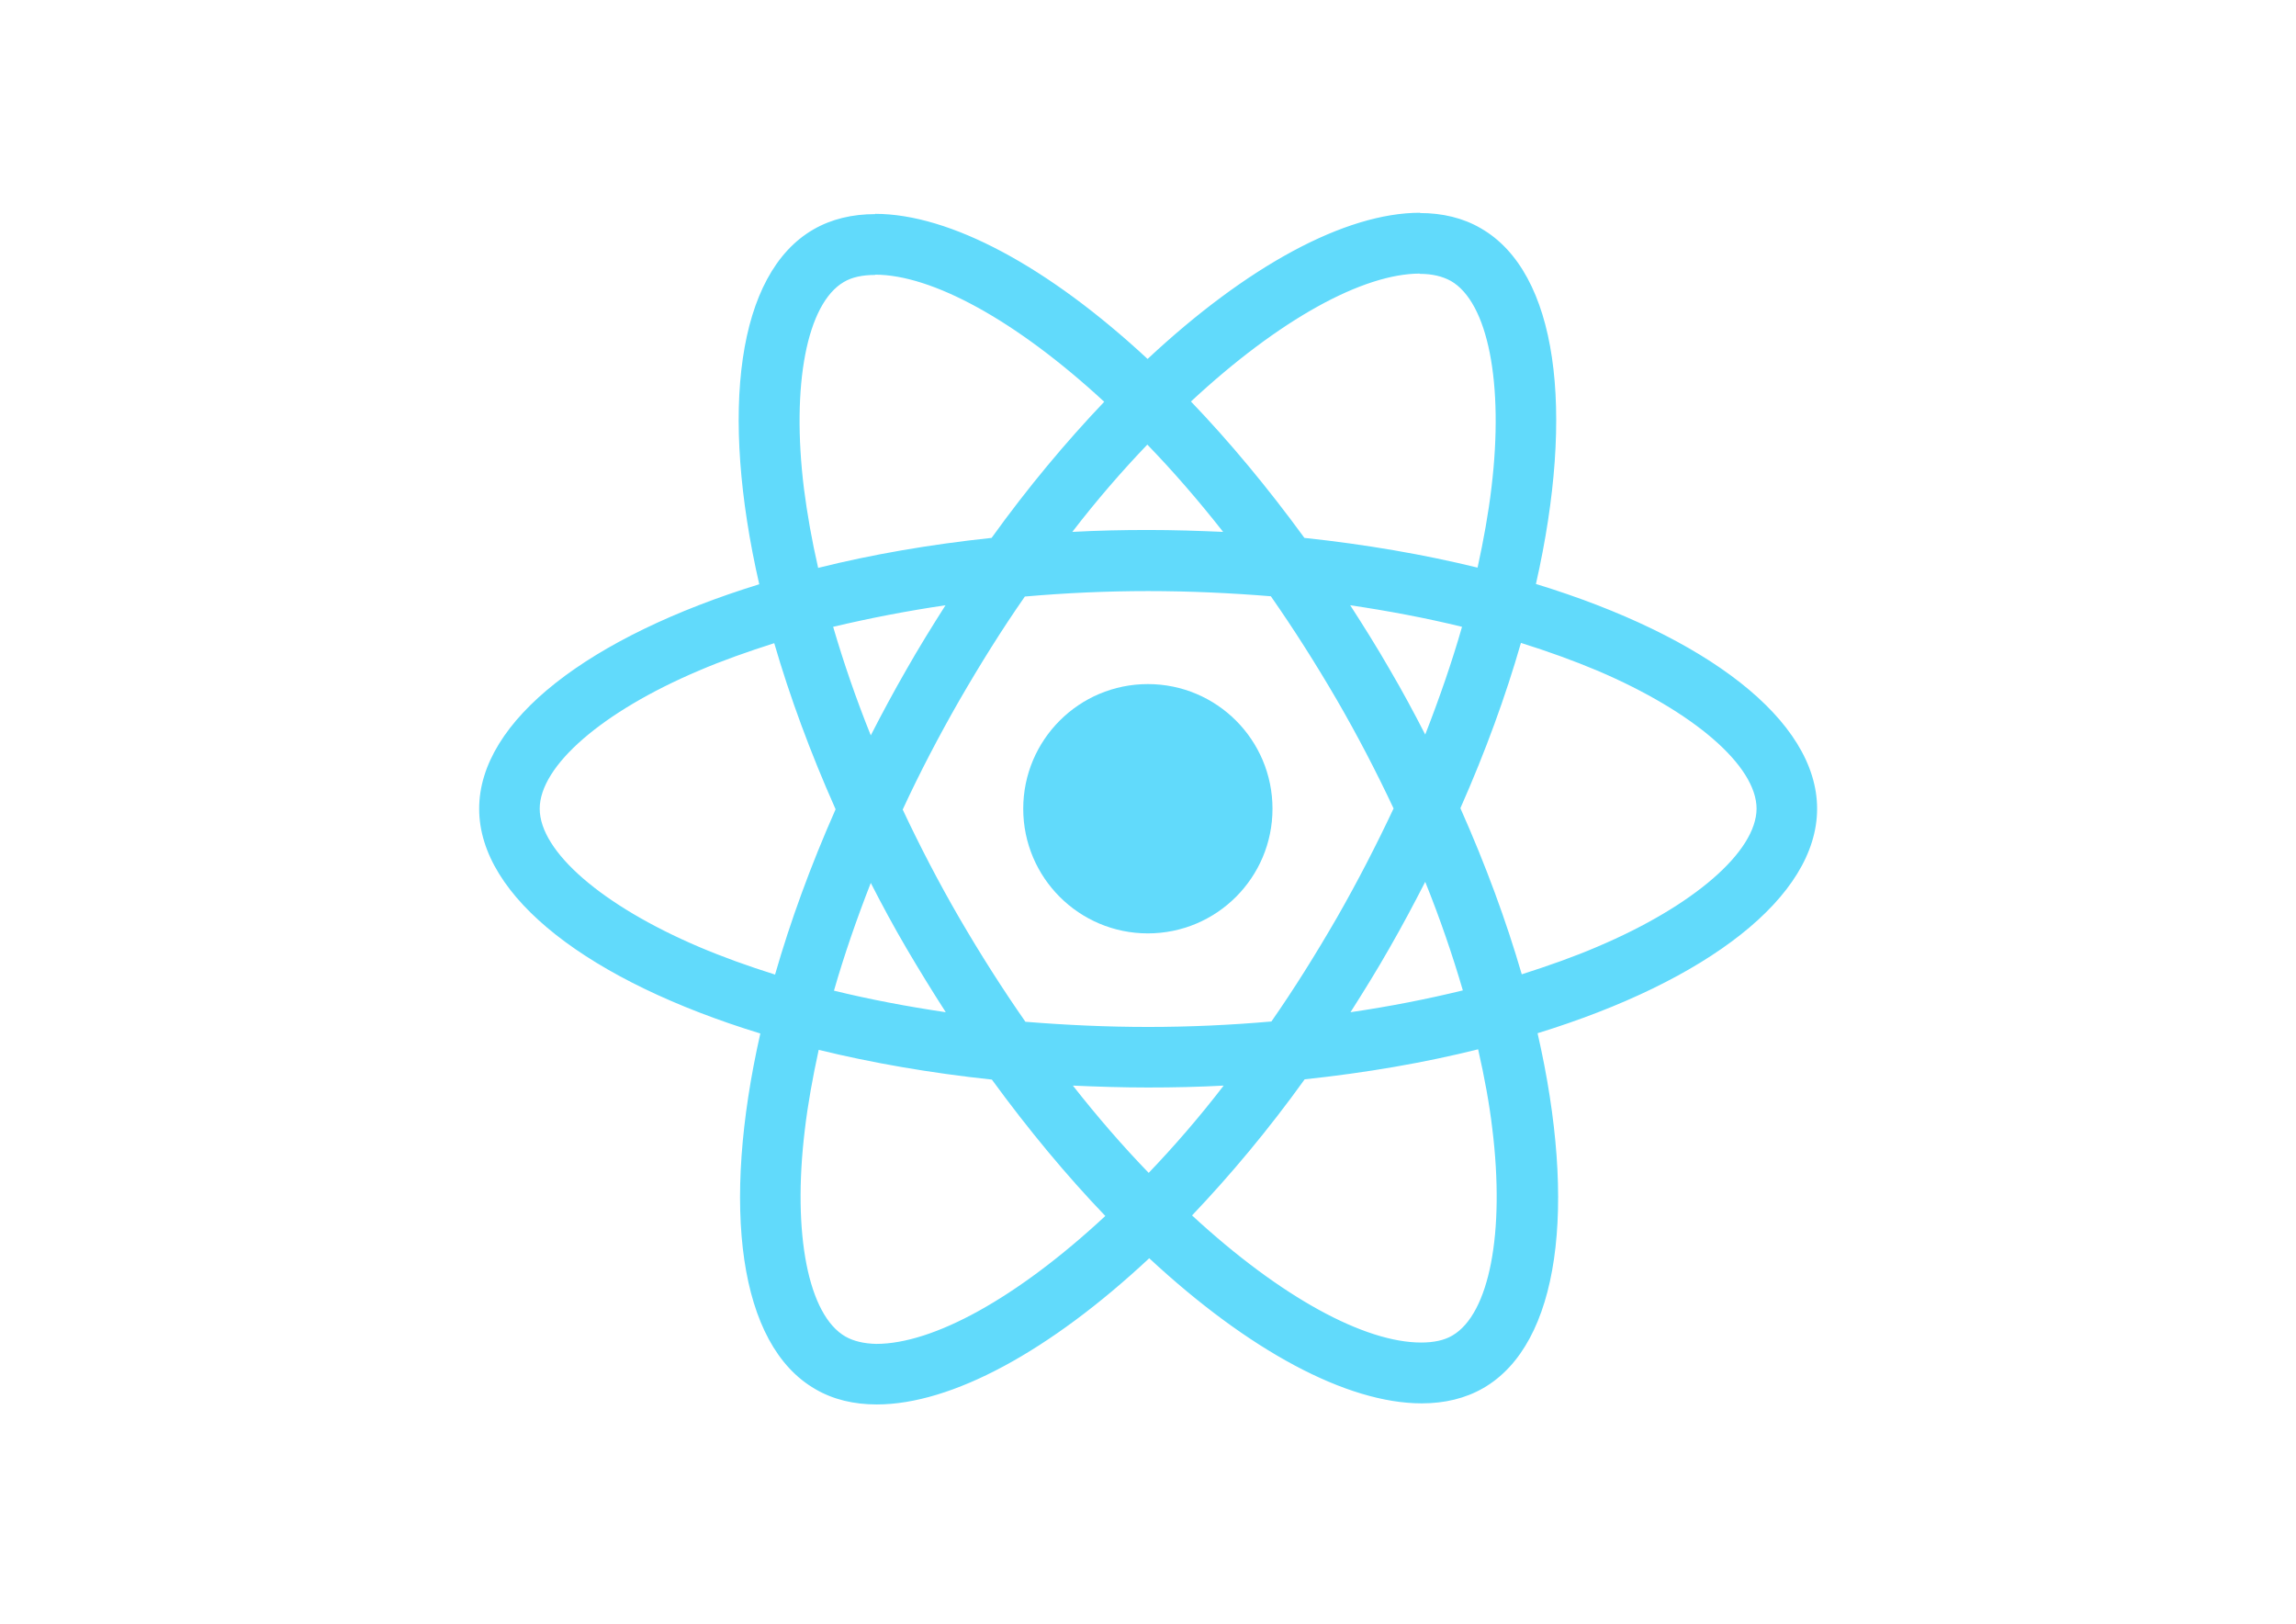
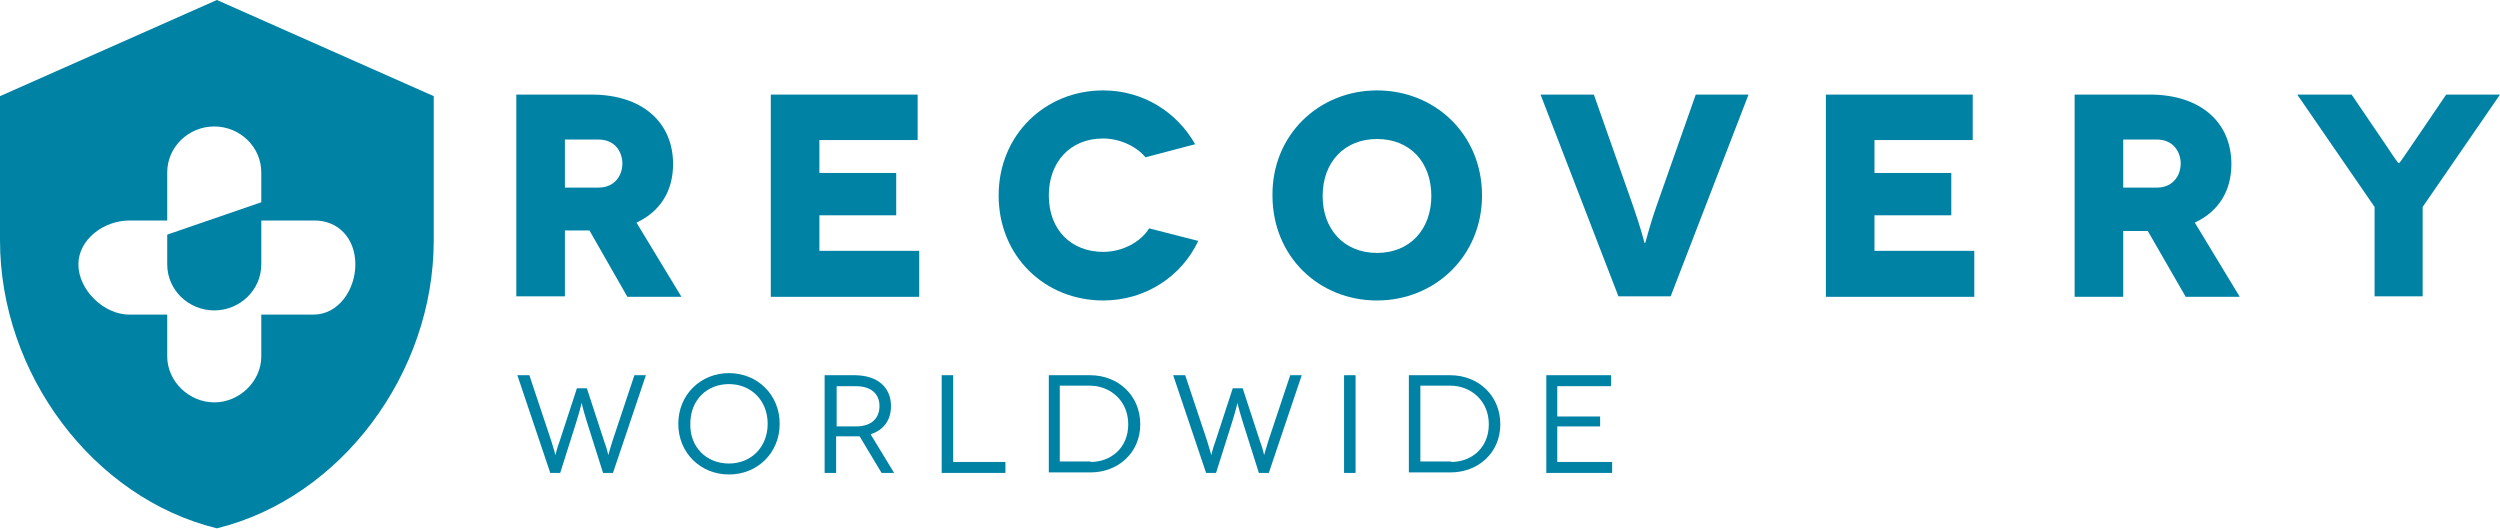
- <svg xmlns="http://www.w3.org/2000/svg" viewBox="0 0 841.9 595.3">
-   <g fill="#61DAFB">
-     <path d="M666.3 296.5c0-32.5-40.7-63.3-103.1-82.4 14.4-63.6 8-114.2-20.2-130.4-6.5-3.8-14.1-5.6-22.4-5.6v22.3c4.6 0 8.3.9 11.4 2.6 13.6 7.8 19.5 37.5 14.9 75.7-1.1 9.4-2.9 19.3-5.1 29.4-19.6-4.8-41-8.5-63.5-10.9-13.5-18.5-27.5-35.3-41.6-50 32.6-30.3 63.2-46.9 84-46.9V78c-27.5 0-63.5 19.6-99.9 53.6-36.4-33.8-72.4-53.2-99.9-53.2v22.3c20.7 0 51.4 16.5 84 46.6-14 14.7-28 31.4-41.3 49.9-22.6 2.4-44 6.1-63.6 11-2.3-10-4-19.7-5.2-29-4.7-38.2 1.1-67.9 14.6-75.8 3-1.8 6.9-2.6 11.5-2.6V78.5c-8.4 0-16 1.8-22.6 5.6-28.1 16.2-34.4 66.7-19.9 130.1-62.2 19.2-102.7 49.9-102.7 82.3 0 32.5 40.7 63.3 103.1 82.4-14.4 63.6-8 114.2 20.2 130.4 6.5 3.8 14.1 5.6 22.5 5.6 27.5 0 63.5-19.6 99.9-53.6 36.4 33.8 72.4 53.2 99.9 53.2 8.4 0 16-1.8 22.6-5.6 28.1-16.2 34.4-66.7 19.9-130.1 62-19.1 102.5-49.9 102.5-82.3zm-130.2-66.7c-3.7 12.9-8.3 26.2-13.5 39.5-4.1-8-8.4-16-13.1-24-4.6-8-9.5-15.8-14.4-23.4 14.2 2.1 27.9 4.7 41 7.9zm-45.8 106.5c-7.8 13.5-15.8 26.3-24.1 38.2-14.9 1.3-30 2-45.2 2-15.1 0-30.2-.7-45-1.9-8.3-11.9-16.4-24.6-24.2-38-7.6-13.1-14.5-26.4-20.8-39.8 6.2-13.4 13.2-26.8 20.7-39.9 7.8-13.5 15.8-26.3 24.1-38.2 14.9-1.3 30-2 45.2-2 15.1 0 30.2.7 45 1.9 8.3 11.9 16.4 24.6 24.2 38 7.6 13.1 14.5 26.4 20.8 39.8-6.3 13.4-13.2 26.8-20.7 39.9zm32.3-13c5.4 13.4 10 26.8 13.8 39.8-13.1 3.2-26.9 5.9-41.2 8 4.9-7.7 9.8-15.6 14.4-23.7 4.6-8 8.9-16.1 13-24.1zM421.2 430c-9.3-9.6-18.6-20.3-27.8-32 9 .4 18.2.7 27.5.7 9.4 0 18.7-.2 27.8-.7-9 11.7-18.3 22.4-27.5 32zm-74.4-58.9c-14.2-2.1-27.9-4.7-41-7.9 3.7-12.9 8.3-26.2 13.5-39.5 4.1 8 8.4 16 13.1 24 4.7 8 9.5 15.8 14.4 23.4zM420.7 163c9.3 9.6 18.6 20.3 27.8 32-9-.4-18.2-.7-27.5-.7-9.4 0-18.7.2-27.8.7 9-11.7 18.3-22.4 27.5-32zm-74 58.9c-4.9 7.7-9.8 15.6-14.4 23.7-4.6 8-8.9 16-13 24-5.4-13.4-10-26.8-13.8-39.8 13.1-3.1 26.9-5.8 41.2-7.9zm-90.5 125.2c-35.4-15.1-58.3-34.9-58.3-50.6 0-15.7 22.9-35.6 58.3-50.6 8.6-3.7 18-7 27.7-10.1 5.7 19.6 13.2 40 22.5 60.9-9.2 20.8-16.6 41.1-22.2 60.6-9.9-3.1-19.3-6.5-28-10.2zM310 490c-13.6-7.8-19.5-37.5-14.9-75.7 1.1-9.4 2.9-19.3 5.1-29.4 19.6 4.8 41 8.5 63.5 10.9 13.5 18.5 27.5 35.3 41.6 50-32.6 30.3-63.2 46.9-84 46.9-4.5-.1-8.3-1-11.3-2.7zm237.2-76.2c4.7 38.2-1.1 67.9-14.6 75.8-3 1.8-6.9 2.6-11.5 2.6-20.7 0-51.4-16.5-84-46.6 14-14.7 28-31.4 41.3-49.9 22.6-2.4 44-6.1 63.6-11 2.3 10.1 4.1 19.8 5.2 29.1zm38.5-66.7c-8.6 3.7-18 7-27.7 10.1-5.7-19.6-13.2-40-22.5-60.9 9.2-20.8 16.6-41.1 22.2-60.6 9.9 3.1 19.3 6.5 28.1 10.2 35.4 15.1 58.3 34.9 58.3 50.6-.1 15.7-23 35.6-58.4 50.6zM320.8 78.4z" />
-     <circle cx="420.9" cy="296.5" r="45.7" />
-     <path d="M520.5 78.1z" />
+ <svg xmlns="http://www.w3.org/2000/svg" class="Logo" viewBox="0 0 478.4 101.1">
+   <style>
+     .Logo__icon,
+     .Logo__letter,
+     .Logo__top-type { fill: #0082a5; }
+   </style>
+   <g class="Logo__top-type">
+     <path class="Logo__letter" d="M120,56.7l-7.2-12.6h-4.7v12.6h-9.3V18.1h14.4c9.7,0,15.6,5.3,15.6,13.3c0,5.2-2.5,9.1-7,11.2l8.6,14.2H120z M108.1,35.9h6.4c3.3,0,4.6-2.5,4.6-4.6s-1.3-4.6-4.6-4.6h-6.4V35.9z" />
+     <path class="Logo__letter" d="M175.9,48.1v8.7h-28.4V18.1h28.1v8.7h-18.8v6.3h14.7v8.1h-14.7v6.8H175.9z" />
+     <path class="Logo__letter" d="M219.2,30.1c-1.8-2.2-5.1-3.6-8.1-3.6c-6.4,0-10.4,4.6-10.4,10.9c0,6.7,4.4,10.8,10.4,10.8 c3.7,0,7.2-1.9,8.8-4.5l9.4,2.4c-3.2,6.8-10.1,11.4-18.2,11.4c-11.1,0-20-8.4-20-20.1c0-11.6,8.9-20.1,20-20.1 c7.6,0,14.1,4.1,17.6,10.3L219.2,30.1z" />
+     <path class="Logo__letter" d="M263.5,17.3c11.1,0,20.1,8.4,20.1,20.1c0,11.6-9,20.1-20.1,20.1s-20-8.4-20-20.1 C243.4,25.8,252.4,17.3,263.5,17.3z M263.5,48.4c6.3,0,10.4-4.5,10.4-10.9c0-6.5-4.1-10.9-10.4-10.9c-6.2,0-10.4,4.4-10.4,10.9 C253.1,43.9,257.2,48.4,263.5,48.4z" />
+     <path class="Logo__letter" d="M334.6,18.1l-14.9,38.6h-10l-14.9-38.6H305l7.5,21.3c1.5,4.3,2.2,7.1,2.2,7.1h0.1c0.1,0,0.7-2.8,2.2-7.1 l7.5-21.3H334.6z" />
+     <path class="Logo__letter" d="M377.8,48.1v8.7h-28.4V18.1h28.1v8.7h-18.8v6.3h14.7v8.1h-14.7v6.8H377.8z" />
+     <path class="Logo__letter" d="M418.2,56.7L411,44.2h-4.7v12.6H397V18.1h14.4c9.7,0,15.6,5.3,15.6,13.3c0,5.2-2.5,9.1-7,11.2l8.6,14.2H418.2z M406.3,35.9h6.4c3.3,0,4.6-2.5,4.6-4.6s-1.3-4.6-4.6-4.6h-6.4V35.9z" />
+     <path class="Logo__letter" d="M478.4,18.1l-14.8,21.5v17.1h-9.2V39.6l-14.8-21.5H450l7,10.3c1.1,1.7,1.9,2.8,2,2.8h0.1c0.1,0,0.9-1.2,2-2.8 l7-10.3H478.4z" />
  </g>
+   <g class="Logo__bottom-type">
+     <path class="Logo__letter" d="M123.6,71.8l-6.3,18.7h-1.9l-3.1-9.8c-0.8-2.6-1-3.6-1-3.6h0c0,0-0.2,1-1,3.6l-3.1,9.8h-1.9l-6.3-18.7h2.3 l4.2,12.6c0.5,1.6,0.8,2.7,0.8,2.7h0c0,0,0.2-1.1,0.8-2.7l3.3-10.1h1.9l3.3,10.1c0.6,1.6,0.8,2.7,0.8,2.7h0c0,0,0.3-1.1,0.8-2.7 l4.2-12.6H123.6z" />
+     <path class="Logo__letter" d="M139.5,71.4c5.4,0,9.7,4.1,9.7,9.7c0,5.6-4.3,9.7-9.7,9.7c-5.4,0-9.7-4.1-9.7-9.7 C129.8,75.5,134.1,71.4,139.5,71.4z M139.5,88.7c4.2,0,7.4-3.1,7.4-7.6c0-4.5-3.2-7.6-7.4-7.6c-4.2,0-7.4,3-7.4,7.6 C132,85.6,135.2,88.7,139.5,88.7z" />
+     <path class="Logo__letter" d="M168.7,90.5l-4.2-7c-0.3,0-0.6,0-1,0h-3.5v7h-2.2V71.8h5.7c4.4,0,7,2.3,7,5.9c0,2.7-1.4,4.6-3.9,5.4l4.5,7.4 H168.7z M163.8,81.6c3,0,4.5-1.6,4.5-3.9c0-2.4-1.7-3.8-4.5-3.8h-3.7v7.7H163.8z" />
+     <path class="Logo__letter" d="M192.4,88.4v2.1h-12.2V71.8h2.2v16.6H192.4z" />
+     <path class="Logo__letter" d="M208.6,71.8c5.3,0,9.6,3.8,9.6,9.4c0,5.5-4.3,9.2-9.5,9.2h-8V71.8H208.6z M208.7,88.4c3.9,0,7.2-2.7,7.2-7.2 c0-4.5-3.4-7.4-7.4-7.4h-5.7v14.5H208.7z" />
+     <path class="Logo__letter" d="M249.1,71.8l-6.3,18.7h-1.9l-3.1-9.8c-0.8-2.6-1-3.6-1-3.6h0c0,0-0.2,1-1,3.6l-3.1,9.8h-1.9l-6.3-18.7h2.3 l4.2,12.6c0.5,1.6,0.8,2.7,0.8,2.7h0c0,0,0.2-1.1,0.8-2.7l3.3-10.1h1.9l3.3,10.1c0.6,1.6,0.8,2.7,0.8,2.7h0c0,0,0.3-1.1,0.8-2.7 l4.2-12.6H249.1z" />
+     <path class="Logo__letter" d="M257.2,90.5V71.8h2.2v18.7H257.2z" />
+     <path class="Logo__letter" d="M277.5,71.8c5.3,0,9.6,3.8,9.6,9.4c0,5.5-4.3,9.2-9.5,9.2h-8V71.8H277.5z M277.7,88.4c3.9,0,7.2-2.7,7.2-7.2 c0-4.5-3.4-7.4-7.4-7.4h-5.7v14.5H277.7z" />
+     <path class="Logo__letter" d="M308.5,88.4v2.1h-12.6V71.8h12.4v2.1h-10.3v5.8h8.2v1.9h-8.2v6.8H308.5z" />
+   </g>
+   <path class="Logo__icon" d="M41.5,0L0,18.4V46c0,25.5,17.8,49.3,41.5,55.1C65.2,95.3,83,71.5,83,46V18.4L41.5,0z M68,50.6 c0,4.8-3.2,9.6-8,9.6H50v8c0,4.8-4.2,8.8-9,8.8c-4.8,0-9-4-9-8.8v-8h-7.3c-4.8,0-9.7-4.7-9.7-9.6v0c0-4.8,4.9-8.4,9.7-8.4H32v-9.2 c0-4.9,4.1-8.8,9-8.8c4.9,0,9,3.9,9,8.8v5.7l-9,3.1l-9,3.1v5.7c0,4.9,4.1,8.8,9,8.8c4.9,0,9-3.9,9-8.8v-8.4h10 C64.8,42.1,68,45.7,68,50.6L68,50.6z" />
</svg>
